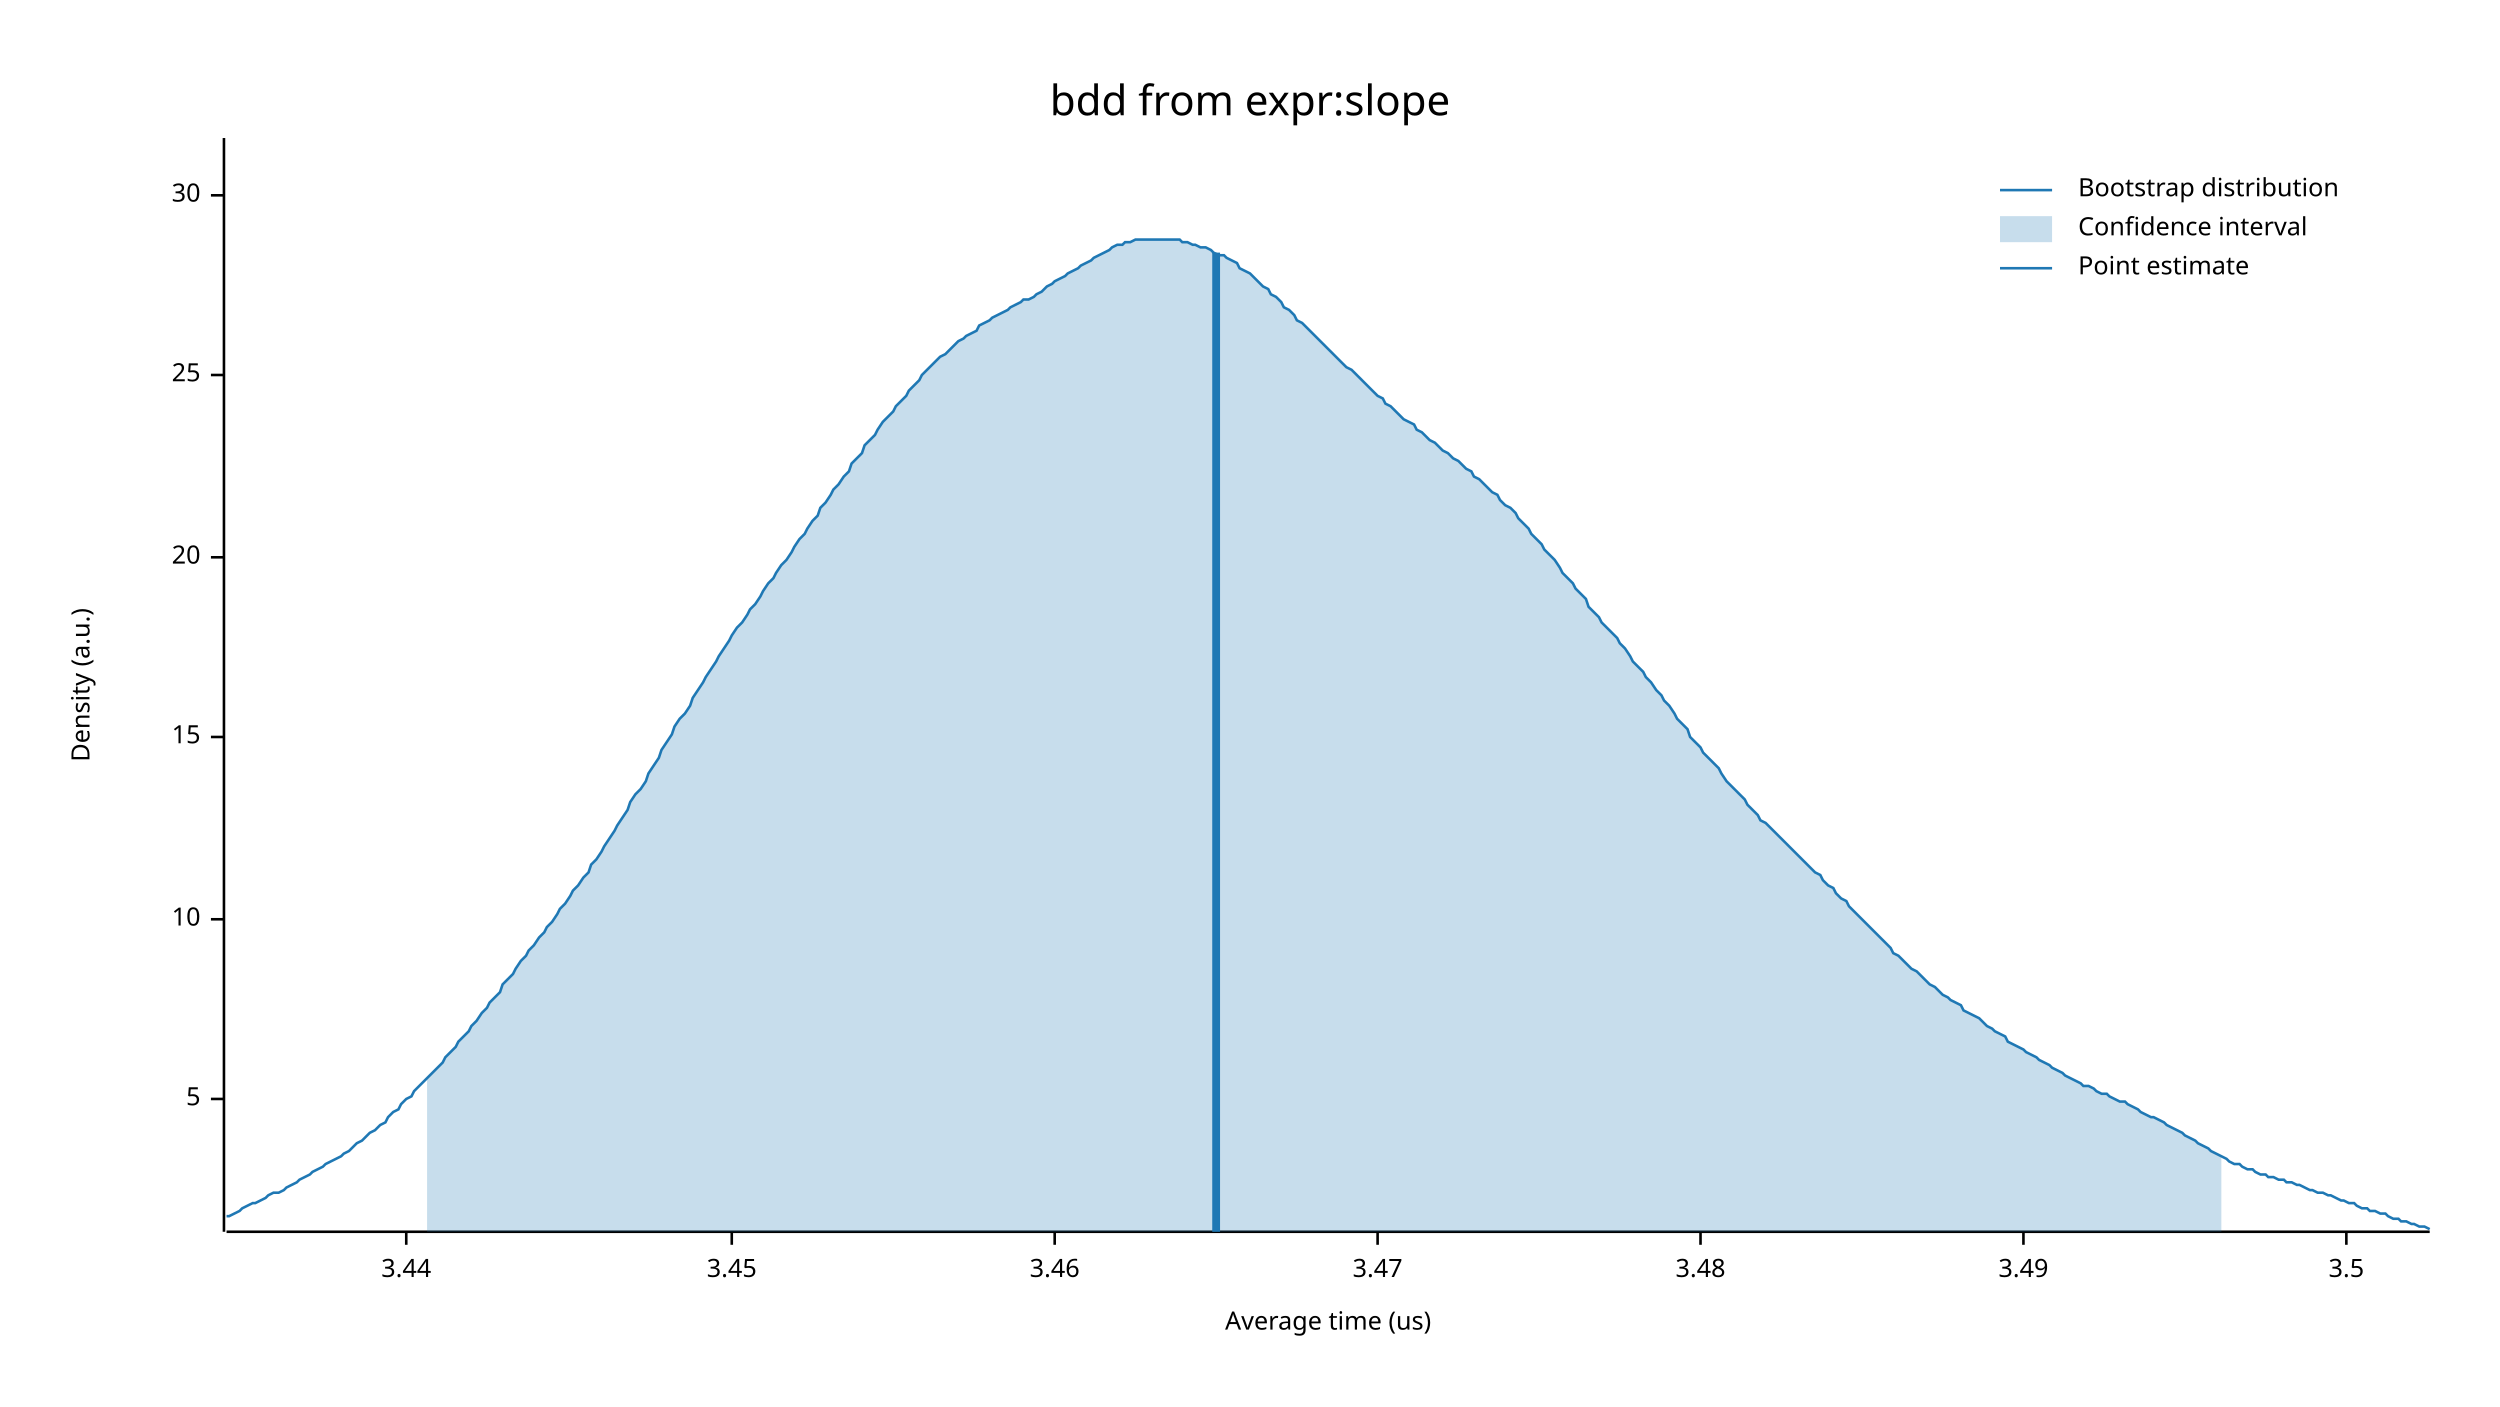
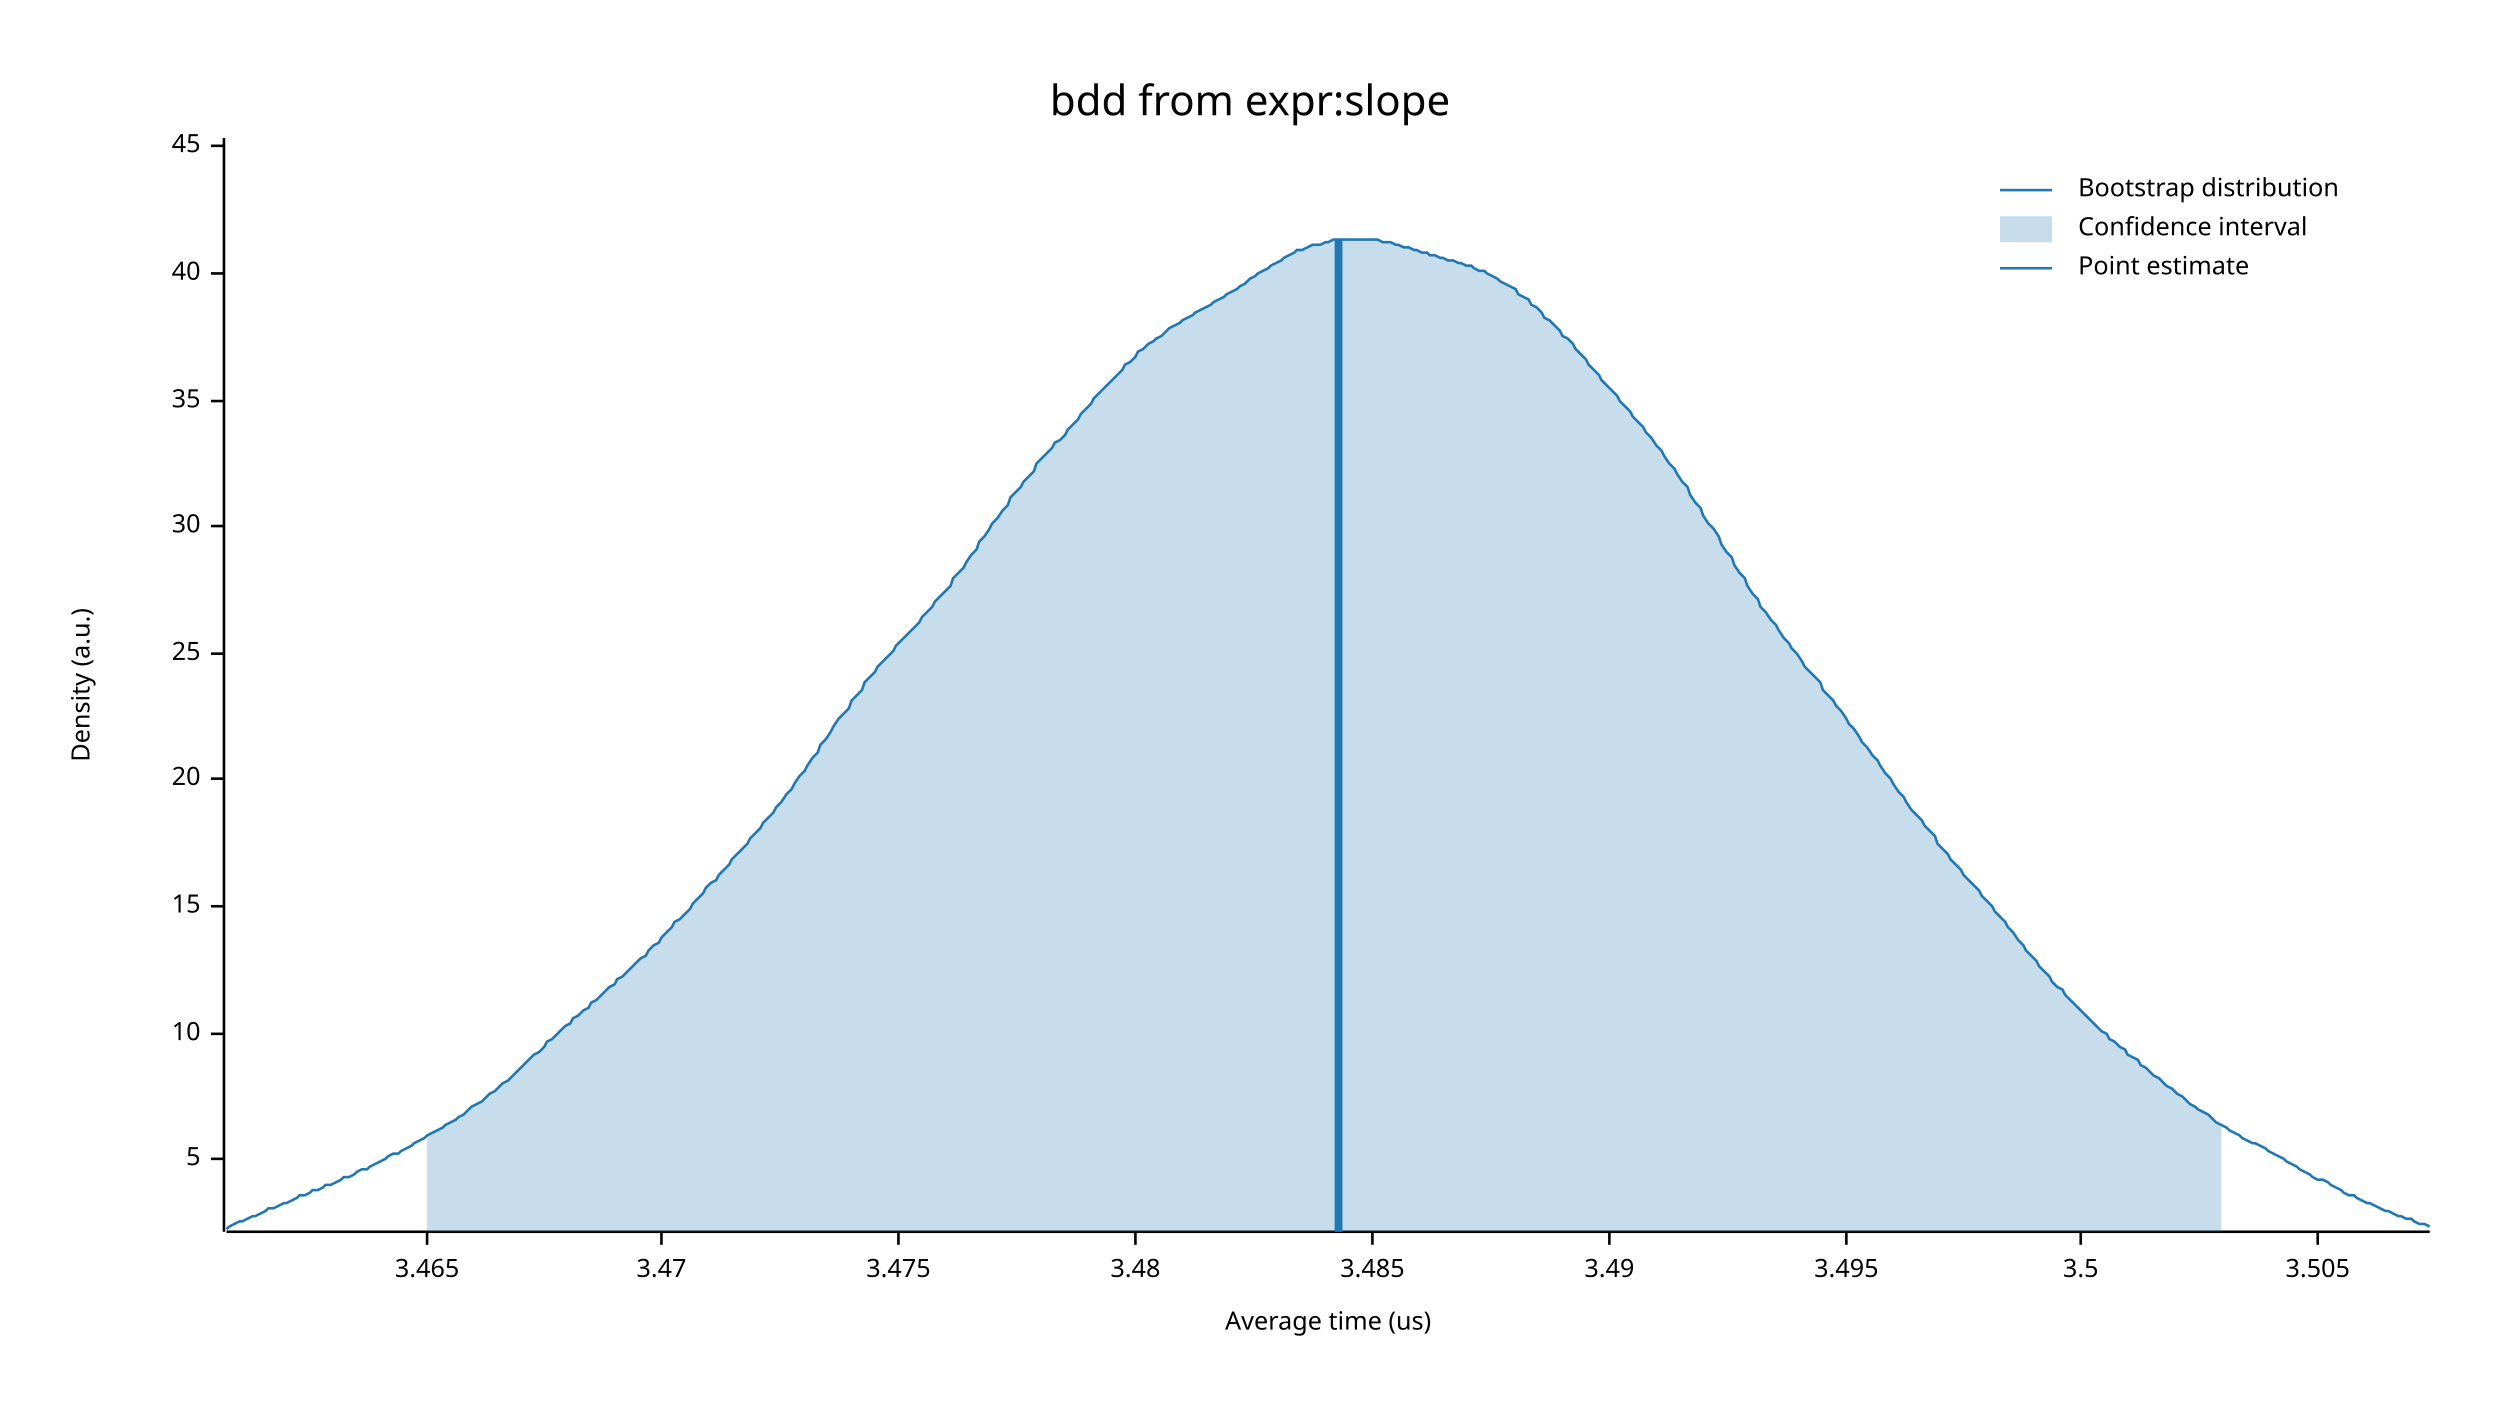
<svg xmlns="http://www.w3.org/2000/svg" width="960" height="540" viewBox="0 0 960 540">
  <text x="480" y="32" dy="0.76em" text-anchor="middle" font-family="sans-serif" font-size="16.129" opacity="1" fill="#000000">
bdd from expr:slope
</text>
  <text x="27" y="263" dy="0.76em" text-anchor="middle" font-family="sans-serif" font-size="9.677" opacity="1" fill="#000000" transform="rotate(270, 27, 263)">
Density (a.u.)
</text>
  <text x="510" y="513" dy="-0.5ex" text-anchor="middle" font-family="sans-serif" font-size="9.677" opacity="1" fill="#000000">
Average time (us)
</text>
  <polyline fill="none" opacity="1" stroke="#000000" stroke-width="1" points="86,53 86,473 " />
-   <text x="77" y="422" dy="0.5ex" text-anchor="end" font-family="sans-serif" font-size="9.677" opacity="1" fill="#000000">
+   <text x="77" y="445" dy="0.5ex" text-anchor="end" font-family="sans-serif" font-size="9.677" opacity="1" fill="#000000">
5
</text>
-   <polyline fill="none" opacity="1" stroke="#000000" stroke-width="1" points="81,422 86,422 " />
-   <text x="77" y="353" dy="0.5ex" text-anchor="end" font-family="sans-serif" font-size="9.677" opacity="1" fill="#000000">
+   <polyline fill="none" opacity="1" stroke="#000000" stroke-width="1" points="81,445 86,445 " />
+   <text x="77" y="397" dy="0.5ex" text-anchor="end" font-family="sans-serif" font-size="9.677" opacity="1" fill="#000000">
10
</text>
-   <polyline fill="none" opacity="1" stroke="#000000" stroke-width="1" points="81,353 86,353 " />
-   <text x="77" y="283" dy="0.5ex" text-anchor="end" font-family="sans-serif" font-size="9.677" opacity="1" fill="#000000">
+   <polyline fill="none" opacity="1" stroke="#000000" stroke-width="1" points="81,397 86,397 " />
+   <text x="77" y="348" dy="0.5ex" text-anchor="end" font-family="sans-serif" font-size="9.677" opacity="1" fill="#000000">
15
</text>
-   <polyline fill="none" opacity="1" stroke="#000000" stroke-width="1" points="81,283 86,283 " />
-   <text x="77" y="214" dy="0.5ex" text-anchor="end" font-family="sans-serif" font-size="9.677" opacity="1" fill="#000000">
+   <polyline fill="none" opacity="1" stroke="#000000" stroke-width="1" points="81,348 86,348 " />
+   <text x="77" y="299" dy="0.5ex" text-anchor="end" font-family="sans-serif" font-size="9.677" opacity="1" fill="#000000">
20
</text>
-   <polyline fill="none" opacity="1" stroke="#000000" stroke-width="1" points="81,214 86,214 " />
-   <text x="77" y="144" dy="0.5ex" text-anchor="end" font-family="sans-serif" font-size="9.677" opacity="1" fill="#000000">
+   <polyline fill="none" opacity="1" stroke="#000000" stroke-width="1" points="81,299 86,299 " />
+   <text x="77" y="251" dy="0.5ex" text-anchor="end" font-family="sans-serif" font-size="9.677" opacity="1" fill="#000000">
25
</text>
-   <polyline fill="none" opacity="1" stroke="#000000" stroke-width="1" points="81,144 86,144 " />
-   <text x="77" y="75" dy="0.5ex" text-anchor="end" font-family="sans-serif" font-size="9.677" opacity="1" fill="#000000">
+   <polyline fill="none" opacity="1" stroke="#000000" stroke-width="1" points="81,251 86,251 " />
+   <text x="77" y="202" dy="0.5ex" text-anchor="end" font-family="sans-serif" font-size="9.677" opacity="1" fill="#000000">
30
</text>
-   <polyline fill="none" opacity="1" stroke="#000000" stroke-width="1" points="81,75 86,75 " />
+   <polyline fill="none" opacity="1" stroke="#000000" stroke-width="1" points="81,202 86,202 " />
+   <text x="77" y="154" dy="0.5ex" text-anchor="end" font-family="sans-serif" font-size="9.677" opacity="1" fill="#000000">
+ 35
+ </text>
+   <polyline fill="none" opacity="1" stroke="#000000" stroke-width="1" points="81,154 86,154 " />
+   <text x="77" y="105" dy="0.5ex" text-anchor="end" font-family="sans-serif" font-size="9.677" opacity="1" fill="#000000">
+ 40
+ </text>
+   <polyline fill="none" opacity="1" stroke="#000000" stroke-width="1" points="81,105 86,105 " />
+   <text x="77" y="56" dy="0.5ex" text-anchor="end" font-family="sans-serif" font-size="9.677" opacity="1" fill="#000000">
+ 45
+ </text>
+   <polyline fill="none" opacity="1" stroke="#000000" stroke-width="1" points="81,56 86,56 " />
  <polyline fill="none" opacity="1" stroke="#000000" stroke-width="1" points="87,473 933,473 " />
-   <text x="156" y="483" dy="0.76em" text-anchor="middle" font-family="sans-serif" font-size="9.677" opacity="1" fill="#000000">
- 3.44
+   <text x="164" y="483" dy="0.76em" text-anchor="middle" font-family="sans-serif" font-size="9.677" opacity="1" fill="#000000">
+ 3.465
</text>
-   <polyline fill="none" opacity="1" stroke="#000000" stroke-width="1" points="156,473 156,478 " />
-   <text x="281" y="483" dy="0.76em" text-anchor="middle" font-family="sans-serif" font-size="9.677" opacity="1" fill="#000000">
- 3.45
- </text>
-   <polyline fill="none" opacity="1" stroke="#000000" stroke-width="1" points="281,473 281,478 " />
-   <text x="405" y="483" dy="0.76em" text-anchor="middle" font-family="sans-serif" font-size="9.677" opacity="1" fill="#000000">
- 3.46
- </text>
-   <polyline fill="none" opacity="1" stroke="#000000" stroke-width="1" points="405,473 405,478 " />
-   <text x="529" y="483" dy="0.76em" text-anchor="middle" font-family="sans-serif" font-size="9.677" opacity="1" fill="#000000">
+   <polyline fill="none" opacity="1" stroke="#000000" stroke-width="1" points="164,473 164,478 " />
+   <text x="254" y="483" dy="0.76em" text-anchor="middle" font-family="sans-serif" font-size="9.677" opacity="1" fill="#000000">
3.47
</text>
-   <polyline fill="none" opacity="1" stroke="#000000" stroke-width="1" points="529,473 529,478 " />
-   <text x="653" y="483" dy="0.76em" text-anchor="middle" font-family="sans-serif" font-size="9.677" opacity="1" fill="#000000">
+   <polyline fill="none" opacity="1" stroke="#000000" stroke-width="1" points="254,473 254,478 " />
+   <text x="345" y="483" dy="0.76em" text-anchor="middle" font-family="sans-serif" font-size="9.677" opacity="1" fill="#000000">
+ 3.475
+ </text>
+   <polyline fill="none" opacity="1" stroke="#000000" stroke-width="1" points="345,473 345,478 " />
+   <text x="436" y="483" dy="0.76em" text-anchor="middle" font-family="sans-serif" font-size="9.677" opacity="1" fill="#000000">
3.48
</text>
-   <polyline fill="none" opacity="1" stroke="#000000" stroke-width="1" points="653,473 653,478 " />
-   <text x="777" y="483" dy="0.76em" text-anchor="middle" font-family="sans-serif" font-size="9.677" opacity="1" fill="#000000">
+   <polyline fill="none" opacity="1" stroke="#000000" stroke-width="1" points="436,473 436,478 " />
+   <text x="527" y="483" dy="0.76em" text-anchor="middle" font-family="sans-serif" font-size="9.677" opacity="1" fill="#000000">
+ 3.485
+ </text>
+   <polyline fill="none" opacity="1" stroke="#000000" stroke-width="1" points="527,473 527,478 " />
+   <text x="618" y="483" dy="0.76em" text-anchor="middle" font-family="sans-serif" font-size="9.677" opacity="1" fill="#000000">
3.49
</text>
-   <polyline fill="none" opacity="1" stroke="#000000" stroke-width="1" points="777,473 777,478 " />
-   <text x="901" y="483" dy="0.76em" text-anchor="middle" font-family="sans-serif" font-size="9.677" opacity="1" fill="#000000">
+   <polyline fill="none" opacity="1" stroke="#000000" stroke-width="1" points="618,473 618,478 " />
+   <text x="709" y="483" dy="0.76em" text-anchor="middle" font-family="sans-serif" font-size="9.677" opacity="1" fill="#000000">
+ 3.495
+ </text>
+   <polyline fill="none" opacity="1" stroke="#000000" stroke-width="1" points="709,473 709,478 " />
+   <text x="799" y="483" dy="0.76em" text-anchor="middle" font-family="sans-serif" font-size="9.677" opacity="1" fill="#000000">
3.5
</text>
-   <polyline fill="none" opacity="1" stroke="#000000" stroke-width="1" points="901,473 901,478 " />
-   <polyline fill="none" opacity="1" stroke="#1F78B4" stroke-width="1" points="87,467 88,467 90,466 92,465 93,464 95,463 97,462 98,462 100,461 102,460 103,459 105,458 107,458 109,457 110,456 112,455 114,454 115,453 117,452 119,451 120,450 122,449 124,448 125,447 127,446 129,445 131,444 132,443 134,442 136,440 137,439 139,438 141,436 142,435 144,434 146,432 148,431 149,429 151,427 153,426 154,424 156,422 158,421 159,419 161,417 163,415 164,414 166,412 168,410 170,408 171,406 173,404 175,402 176,400 178,398 180,396 181,394 183,392 185,389 187,387 188,385 190,383 192,381 193,378 195,376 197,374 198,372 200,369 202,367 203,365 205,363 207,360 209,358 210,356 212,354 214,351 215,349 217,347 219,344 220,342 222,340 224,337 226,335 227,332 229,330 231,327 232,325 234,322 236,319 237,317 239,314 241,311 242,308 244,305 246,303 248,300 249,297 251,294 253,291 254,288 256,285 258,282 259,279 261,276 263,274 265,271 266,268 268,265 270,262 271,260 273,257 275,254 276,252 278,249 280,246 281,244 283,241 285,239 287,236 288,234 290,232 292,229 293,227 295,224 297,222 298,220 300,217 302,215 304,212 305,210 307,207 309,205 310,203 312,200 314,198 315,195 317,193 319,190 320,188 322,186 324,183 326,181 327,178 329,176 331,174 332,171 334,169 336,167 337,165 339,162 341,160 343,158 344,156 346,154 348,152 349,150 351,148 353,146 354,144 356,142 358,140 359,139 361,137 363,136 365,134 366,133 368,131 370,130 371,129 373,128 375,127 376,125 378,124 380,123 381,122 383,121 385,120 387,119 388,118 390,117 392,116 393,115 395,115 397,114 398,113 400,112 402,110 404,109 405,108 407,107 409,106 410,105 412,104 414,103 415,102 417,101 419,100 420,99 422,98 424,97 426,96 427,95 429,94 431,94 432,93 434,93 436,92 437,92 439,92 441,92 443,92 444,92 446,92 448,92 449,92 451,92 453,92 454,93 456,93 458,94 459,94 461,95 463,95 465,96 466,97 468,98 470,98 471,99 473,100 475,101 476,103 478,104 480,105 482,107 483,108 485,110 487,111 488,113 490,114 492,116 493,118 495,119 497,121 498,123 500,124 502,126 504,128 505,129 507,131 509,133 510,134 512,136 514,138 515,139 517,141 519,142 521,144 522,145 524,147 526,149 527,150 529,152 531,153 532,155 534,156 536,158 537,159 539,161 541,162 543,163 544,165 546,166 548,168 549,169 551,170 553,172 554,173 556,174 558,176 560,177 561,178 563,180 565,181 566,183 568,184 570,186 571,187 573,189 575,190 576,192 578,194 580,195 582,197 583,199 585,201 587,203 588,205 590,207 592,209 593,211 595,213 597,215 599,218 600,220 602,222 604,224 605,226 607,228 609,230 610,233 612,235 614,237 615,239 617,241 619,243 621,245 622,247 624,249 626,252 627,254 629,256 631,258 632,260 634,262 636,265 638,267 639,269 641,271 643,274 644,276 646,278 648,280 649,283 651,285 653,287 654,289 656,291 658,293 660,295 661,297 663,300 665,302 666,303 668,305 670,307 671,309 673,311 675,313 676,315 678,316 680,318 682,320 683,321 685,323 687,325 688,326 690,328 692,330 693,331 695,333 697,335 699,336 700,338 702,340 704,341 705,343 707,345 709,346 710,348 712,350 714,352 715,353 717,355 719,357 721,359 722,360 724,362 726,364 727,366 729,367 731,369 732,370 734,372 736,373 738,375 739,376 741,378 743,379 744,380 746,382 748,383 749,384 751,385 753,386 754,388 756,389 758,390 760,391 761,392 763,394 765,395 766,396 768,397 770,398 771,400 773,401 775,402 777,403 778,404 780,405 782,406 783,407 785,408 787,409 788,410 790,411 792,412 793,413 795,414 797,415 799,416 800,417 802,417 804,418 805,419 807,420 809,420 810,421 812,422 814,423 816,423 817,424 819,425 821,426 822,427 824,428 826,429 827,429 829,430 831,431 832,432 834,433 836,434 838,435 839,436 841,437 843,438 844,439 846,440 848,441 849,442 851,443 853,444 855,445 856,446 858,447 860,447 861,448 863,449 865,449 866,450 868,451 870,451 871,452 873,452 875,453 877,453 878,454 880,454 882,455 883,455 885,456 887,457 888,457 890,458 892,458 894,459 895,459 897,460 899,461 900,461 902,462 904,462 905,463 907,464 909,464 910,465 912,465 914,466 916,466 917,467 919,468 921,468 922,469 924,469 926,470 927,470 929,471 931,471 933,472 " />
-   <polygon opacity="0.25" fill="#1F78B4" points="164,414 166,412 168,410 170,408 171,406 173,404 175,402 176,400 178,398 180,396 181,394 183,392 185,389 187,387 188,385 190,383 192,381 193,378 195,376 197,374 198,372 200,369 202,367 203,365 205,363 207,360 209,358 210,356 212,354 214,351 215,349 217,347 219,344 220,342 222,340 224,337 226,335 227,332 229,330 231,327 232,325 234,322 236,319 237,317 239,314 241,311 242,308 244,305 246,303 248,300 249,297 251,294 253,291 254,288 256,285 258,282 259,279 261,276 263,274 265,271 266,268 268,265 270,262 271,260 273,257 275,254 276,252 278,249 280,246 281,244 283,241 285,239 287,236 288,234 290,232 292,229 293,227 295,224 297,222 298,220 300,217 302,215 304,212 305,210 307,207 309,205 310,203 312,200 314,198 315,195 317,193 319,190 320,188 322,186 324,183 326,181 327,178 329,176 331,174 332,171 334,169 336,167 337,165 339,162 341,160 343,158 344,156 346,154 348,152 349,150 351,148 353,146 354,144 356,142 358,140 359,139 361,137 363,136 365,134 366,133 368,131 370,130 371,129 373,128 375,127 376,125 378,124 380,123 381,122 383,121 385,120 387,119 388,118 390,117 392,116 393,115 395,115 397,114 398,113 400,112 402,110 404,109 405,108 407,107 409,106 410,105 412,104 414,103 415,102 417,101 419,100 420,99 422,98 424,97 426,96 427,95 429,94 431,94 432,93 434,93 436,92 437,92 439,92 441,92 443,92 444,92 446,92 448,92 449,92 451,92 453,92 454,93 456,93 458,94 459,94 461,95 463,95 465,96 466,97 468,98 470,98 471,99 473,100 475,101 476,103 478,104 480,105 482,107 483,108 485,110 487,111 488,113 490,114 492,116 493,118 495,119 497,121 498,123 500,124 502,126 504,128 505,129 507,131 509,133 510,134 512,136 514,138 515,139 517,141 519,142 521,144 522,145 524,147 526,149 527,150 529,152 531,153 532,155 534,156 536,158 537,159 539,161 541,162 543,163 544,165 546,166 548,168 549,169 551,170 553,172 554,173 556,174 558,176 560,177 561,178 563,180 565,181 566,183 568,184 570,186 571,187 573,189 575,190 576,192 578,194 580,195 582,197 583,199 585,201 587,203 588,205 590,207 592,209 593,211 595,213 597,215 599,218 600,220 602,222 604,224 605,226 607,228 609,230 610,233 612,235 614,237 615,239 617,241 619,243 621,245 622,247 624,249 626,252 627,254 629,256 631,258 632,260 634,262 636,265 638,267 639,269 641,271 643,274 644,276 646,278 648,280 649,283 651,285 653,287 654,289 656,291 658,293 660,295 661,297 663,300 665,302 666,303 668,305 670,307 671,309 673,311 675,313 676,315 678,316 680,318 682,320 683,321 685,323 687,325 688,326 690,328 692,330 693,331 695,333 697,335 699,336 700,338 702,340 704,341 705,343 707,345 709,346 710,348 712,350 714,352 715,353 717,355 719,357 721,359 722,360 724,362 726,364 727,366 729,367 731,369 732,370 734,372 736,373 738,375 739,376 741,378 743,379 744,380 746,382 748,383 749,384 751,385 753,386 754,388 756,389 758,390 760,391 761,392 763,394 765,395 766,396 768,397 770,398 771,400 773,401 775,402 777,403 778,404 780,405 782,406 783,407 785,408 787,409 788,410 790,411 792,412 793,413 795,414 797,415 799,416 800,417 802,417 804,418 805,419 807,420 809,420 810,421 812,422 814,423 816,423 817,424 819,425 821,426 822,427 824,428 826,429 827,429 829,430 831,431 832,432 834,433 836,434 838,435 839,436 841,437 843,438 844,439 846,440 848,441 849,442 851,443 853,444 853,473 164,473 " />
-   <polyline fill="none" opacity="1" stroke="#1F78B4" stroke-width="3" points="467,473 467,97 " />
+   <polyline fill="none" opacity="1" stroke="#000000" stroke-width="1" points="799,473 799,478 " />
+   <text x="890" y="483" dy="0.76em" text-anchor="middle" font-family="sans-serif" font-size="9.677" opacity="1" fill="#000000">
+ 3.505
+ </text>
+   <polyline fill="none" opacity="1" stroke="#000000" stroke-width="1" points="890,473 890,478 " />
+   <polyline fill="none" opacity="1" stroke="#1F78B4" stroke-width="1" points="87,472 88,471 90,470 92,469 93,469 95,468 97,467 98,467 100,466 102,465 103,464 105,464 107,463 109,462 110,462 112,461 114,460 115,459 117,459 119,458 120,457 122,457 124,456 125,455 127,455 129,454 131,453 132,452 134,452 136,451 137,450 139,449 141,449 142,448 144,447 146,446 148,445 149,444 151,443 153,443 154,442 156,441 158,440 159,439 161,438 163,437 164,436 166,435 168,434 170,433 171,432 173,431 175,430 176,429 178,428 180,426 181,425 183,424 185,423 187,421 188,420 190,419 192,417 193,416 195,415 197,413 198,412 200,410 202,408 203,407 205,405 207,404 209,402 210,400 212,399 214,397 215,396 217,394 219,393 220,391 222,390 224,388 226,387 227,385 229,384 231,382 232,381 234,379 236,378 237,376 239,375 241,373 242,372 244,370 246,368 248,367 249,365 251,363 253,362 254,360 256,358 258,356 259,354 261,353 263,351 265,349 266,347 268,345 270,343 271,341 273,339 275,338 276,336 278,334 280,332 281,330 283,328 285,326 287,324 288,322 290,320 292,318 293,316 295,314 297,312 298,310 300,308 302,305 304,303 305,301 307,298 309,296 310,294 312,291 314,289 315,286 317,284 319,281 320,279 322,276 324,274 326,272 327,269 329,267 331,265 332,262 334,260 336,258 337,256 339,254 341,252 343,250 344,248 346,246 348,244 349,243 351,241 353,239 354,237 356,235 358,233 359,231 361,229 363,227 365,225 366,222 368,220 370,218 371,216 373,213 375,211 376,208 378,206 380,203 381,201 383,199 385,196 387,194 388,191 390,189 392,187 393,185 395,183 397,181 398,178 400,176 402,174 404,172 405,170 407,169 409,167 410,165 412,163 414,161 415,159 417,157 419,155 420,153 422,151 424,149 426,147 427,146 429,144 431,142 432,140 434,139 436,137 437,135 439,134 441,132 443,131 444,130 446,129 448,127 449,126 451,125 453,124 454,123 456,122 458,121 459,120 461,119 463,118 465,117 466,116 468,115 470,114 471,113 473,112 475,111 476,110 478,109 480,107 482,106 483,105 485,104 487,103 488,102 490,101 492,100 493,99 495,98 497,97 498,96 500,96 502,95 504,94 505,94 507,94 509,93 510,93 512,92 514,92 515,92 517,92 519,92 521,92 522,92 524,92 526,92 527,92 529,92 531,93 532,93 534,93 536,94 537,94 539,95 541,95 543,96 544,96 546,97 548,97 549,98 551,98 553,99 554,99 556,100 558,100 560,101 561,101 563,102 565,102 566,103 568,104 570,104 571,105 573,106 575,107 576,108 578,109 580,110 582,111 583,113 585,114 587,115 588,117 590,118 592,120 593,122 595,123 597,125 599,127 600,129 602,130 604,132 605,134 607,136 609,138 610,140 612,142 614,144 615,146 617,148 619,150 621,152 622,154 624,156 626,158 627,160 629,162 631,164 632,166 634,168 636,171 638,173 639,175 641,178 643,180 644,182 646,185 648,187 649,190 651,193 653,195 654,198 656,201 658,203 660,206 661,209 663,212 665,214 666,217 668,220 670,222 671,225 673,228 675,230 676,233 678,235 680,238 682,240 683,242 685,245 687,247 688,249 690,251 692,254 693,256 695,258 697,260 699,262 700,265 702,267 704,269 705,271 707,273 709,276 710,278 712,280 714,283 715,285 717,287 719,290 721,292 722,294 724,297 726,299 727,301 729,304 731,306 732,308 734,311 736,313 738,315 739,317 741,319 743,321 744,324 746,326 748,328 749,330 751,332 753,334 754,336 756,338 758,340 760,342 761,344 763,346 765,348 766,350 768,352 770,354 771,356 773,358 775,361 777,363 778,365 780,367 782,369 783,371 785,373 787,375 788,377 790,379 792,380 793,382 795,384 797,386 799,388 800,389 802,391 804,393 805,394 807,396 809,397 810,399 812,400 814,402 816,403 817,405 819,406 821,407 822,409 824,410 826,412 827,413 829,414 831,416 832,417 834,418 836,420 838,421 839,422 841,424 843,425 844,426 846,427 848,428 849,429 851,431 853,432 855,433 856,434 858,435 860,436 861,437 863,438 865,439 866,439 868,440 870,441 871,442 873,443 875,444 877,445 878,446 880,447 882,448 883,449 885,450 887,451 888,452 890,453 892,453 894,454 895,455 897,456 899,457 900,458 902,459 904,459 905,460 907,461 909,462 910,462 912,463 914,464 916,465 917,465 919,466 921,467 922,467 924,468 926,468 927,469 929,470 931,470 933,471 " />
+   <polygon opacity="0.25" fill="#1F78B4" points="164,436 166,435 168,434 170,433 171,432 173,431 175,430 176,429 178,428 180,426 181,425 183,424 185,423 187,421 188,420 190,419 192,417 193,416 195,415 197,413 198,412 200,410 202,408 203,407 205,405 207,404 209,402 210,400 212,399 214,397 215,396 217,394 219,393 220,391 222,390 224,388 226,387 227,385 229,384 231,382 232,381 234,379 236,378 237,376 239,375 241,373 242,372 244,370 246,368 248,367 249,365 251,363 253,362 254,360 256,358 258,356 259,354 261,353 263,351 265,349 266,347 268,345 270,343 271,341 273,339 275,338 276,336 278,334 280,332 281,330 283,328 285,326 287,324 288,322 290,320 292,318 293,316 295,314 297,312 298,310 300,308 302,305 304,303 305,301 307,298 309,296 310,294 312,291 314,289 315,286 317,284 319,281 320,279 322,276 324,274 326,272 327,269 329,267 331,265 332,262 334,260 336,258 337,256 339,254 341,252 343,250 344,248 346,246 348,244 349,243 351,241 353,239 354,237 356,235 358,233 359,231 361,229 363,227 365,225 366,222 368,220 370,218 371,216 373,213 375,211 376,208 378,206 380,203 381,201 383,199 385,196 387,194 388,191 390,189 392,187 393,185 395,183 397,181 398,178 400,176 402,174 404,172 405,170 407,169 409,167 410,165 412,163 414,161 415,159 417,157 419,155 420,153 422,151 424,149 426,147 427,146 429,144 431,142 432,140 434,139 436,137 437,135 439,134 441,132 443,131 444,130 446,129 448,127 449,126 451,125 453,124 454,123 456,122 458,121 459,120 461,119 463,118 465,117 466,116 468,115 470,114 471,113 473,112 475,111 476,110 478,109 480,107 482,106 483,105 485,104 487,103 488,102 490,101 492,100 493,99 495,98 497,97 498,96 500,96 502,95 504,94 505,94 507,94 509,93 510,93 512,92 514,92 515,92 517,92 519,92 521,92 522,92 524,92 526,92 527,92 529,92 531,93 532,93 534,93 536,94 537,94 539,95 541,95 543,96 544,96 546,97 548,97 549,98 551,98 553,99 554,99 556,100 558,100 560,101 561,101 563,102 565,102 566,103 568,104 570,104 571,105 573,106 575,107 576,108 578,109 580,110 582,111 583,113 585,114 587,115 588,117 590,118 592,120 593,122 595,123 597,125 599,127 600,129 602,130 604,132 605,134 607,136 609,138 610,140 612,142 614,144 615,146 617,148 619,150 621,152 622,154 624,156 626,158 627,160 629,162 631,164 632,166 634,168 636,171 638,173 639,175 641,178 643,180 644,182 646,185 648,187 649,190 651,193 653,195 654,198 656,201 658,203 660,206 661,209 663,212 665,214 666,217 668,220 670,222 671,225 673,228 675,230 676,233 678,235 680,238 682,240 683,242 685,245 687,247 688,249 690,251 692,254 693,256 695,258 697,260 699,262 700,265 702,267 704,269 705,271 707,273 709,276 710,278 712,280 714,283 715,285 717,287 719,290 721,292 722,294 724,297 726,299 727,301 729,304 731,306 732,308 734,311 736,313 738,315 739,317 741,319 743,321 744,324 746,326 748,328 749,330 751,332 753,334 754,336 756,338 758,340 760,342 761,344 763,346 765,348 766,350 768,352 770,354 771,356 773,358 775,361 777,363 778,365 780,367 782,369 783,371 785,373 787,375 788,377 790,379 792,380 793,382 795,384 797,386 799,388 800,389 802,391 804,393 805,394 807,396 809,397 810,399 812,400 814,402 816,403 817,405 819,406 821,407 822,409 824,410 826,412 827,413 829,414 831,416 832,417 834,418 836,420 838,421 839,422 841,424 843,425 844,426 846,427 848,428 849,429 851,431 853,432 853,473 164,473 " />
+   <polyline fill="none" opacity="1" stroke="#1F78B4" stroke-width="3" points="514,473 514,92 " />
  <text x="798" y="68" dy="0.76em" text-anchor="start" font-family="sans-serif" font-size="9.677" opacity="1" fill="#000000">
Bootstrap distribution
</text>
  <text x="798" y="83" dy="0.76em" text-anchor="start" font-family="sans-serif" font-size="9.677" opacity="1" fill="#000000">
Confidence interval
</text>
  <text x="798" y="98" dy="0.76em" text-anchor="start" font-family="sans-serif" font-size="9.677" opacity="1" fill="#000000">
Point estimate
</text>
  <polyline fill="none" opacity="1" stroke="#1F78B4" stroke-width="1" points="768,73 788,73 " />
  <rect x="768" y="83" width="20" height="10" opacity="0.25" fill="#1F78B4" stroke="none" />
  <polyline fill="none" opacity="1" stroke="#1F78B4" stroke-width="1" points="768,103 788,103 " />
</svg>
